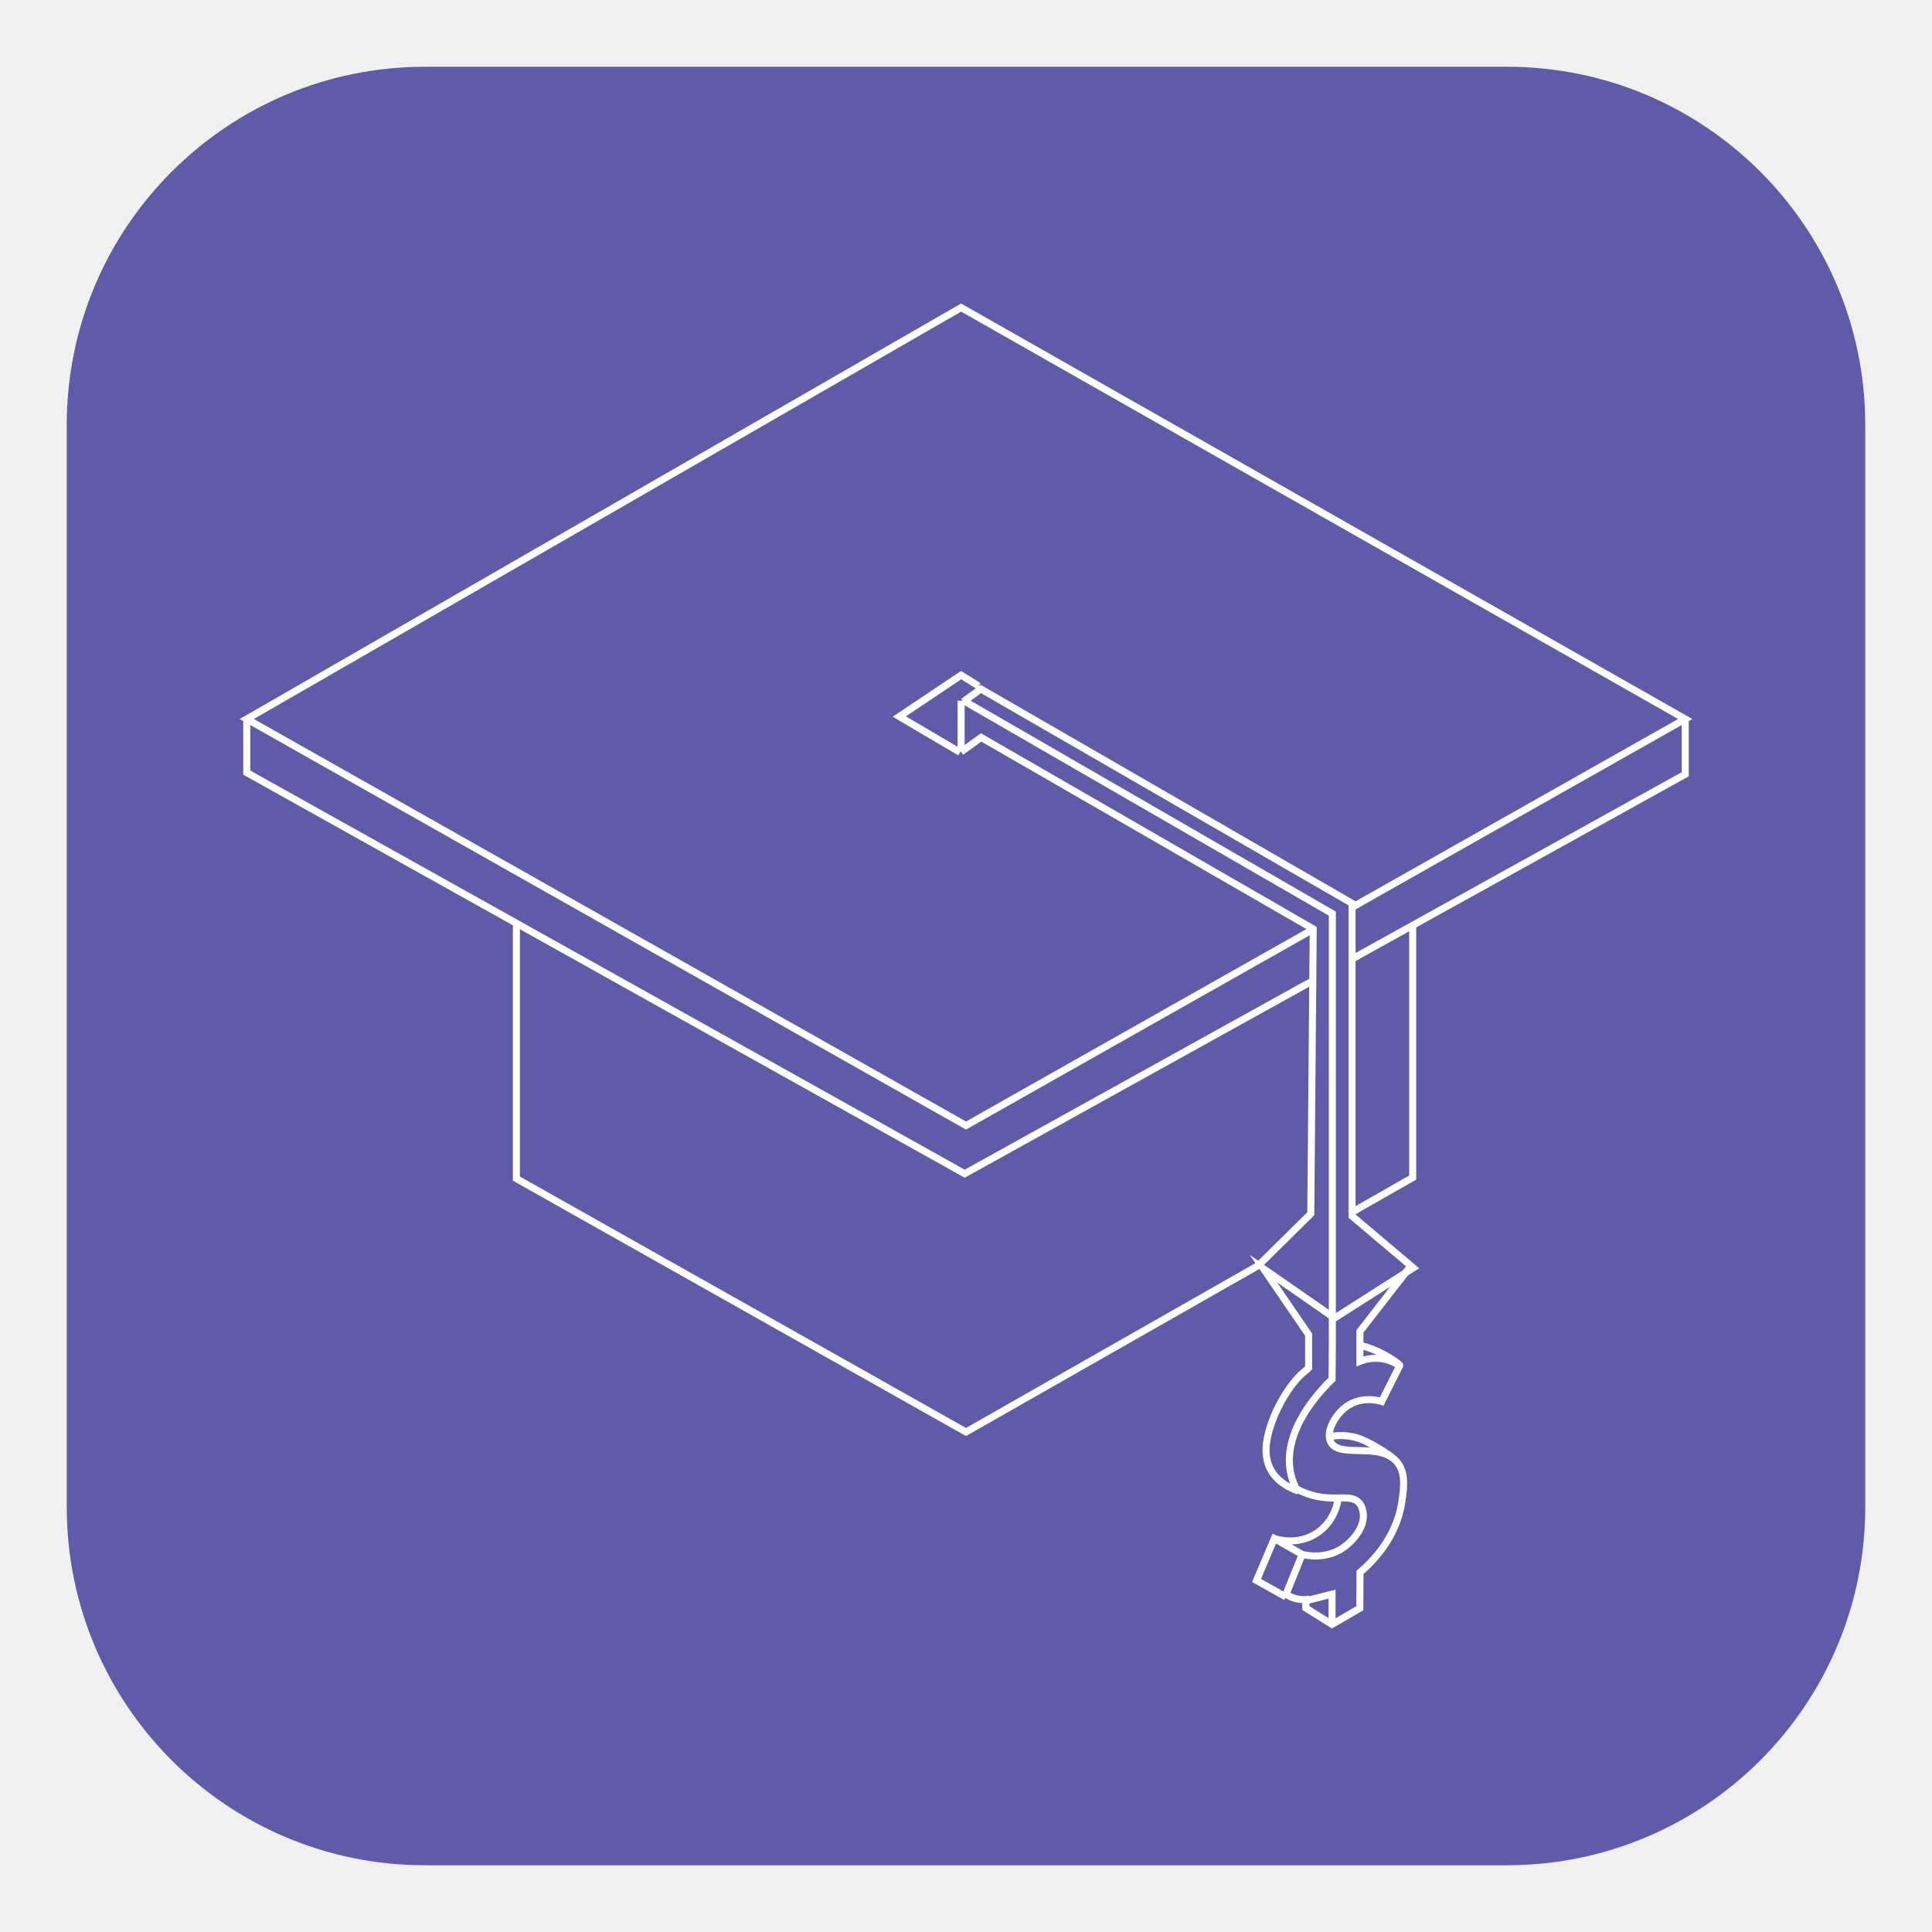
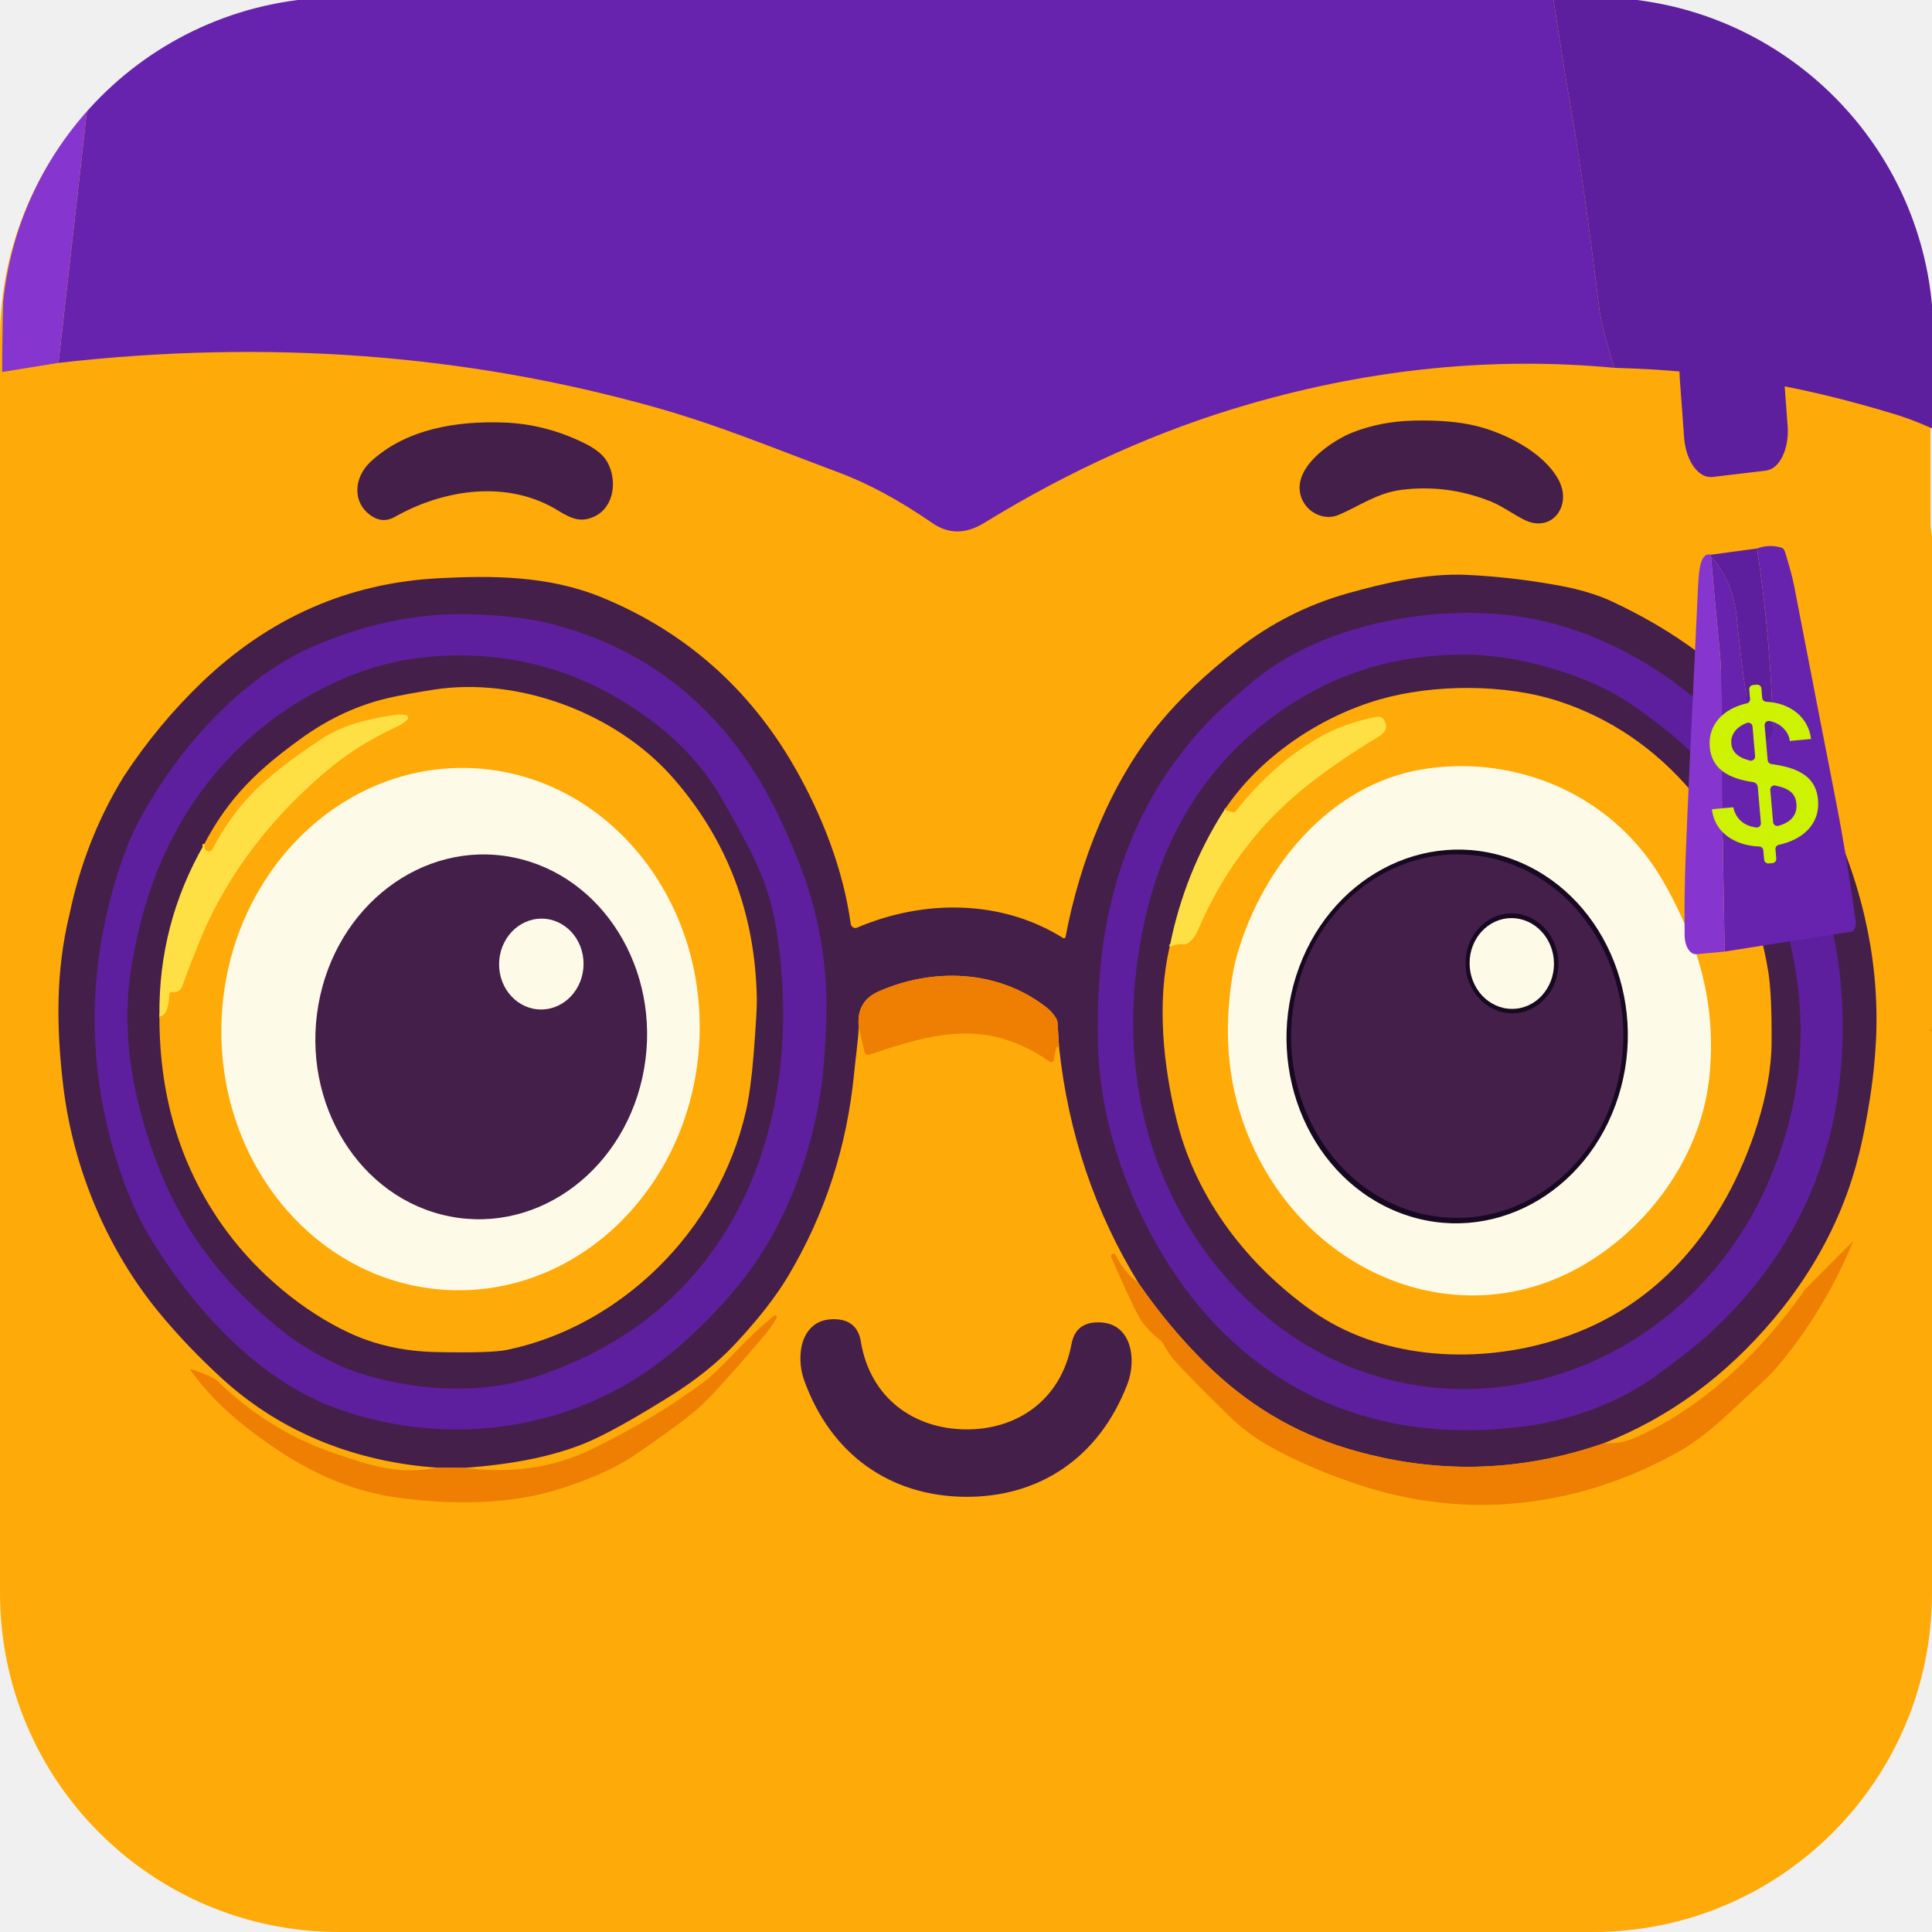
- <svg xmlns="http://www.w3.org/2000/svg" id="Layer_4" version="1.1" viewBox="0 0 1100 1100">
+ <svg xmlns="http://www.w3.org/2000/svg" id="Layer_1" version="1.1" viewBox="0 0 1024 1024">
  <defs>
    <style>
-       .st0 {
+       .st0, .st1 {
        fill: none;
-         stroke: #fff;
-         stroke-miterlimit: 10;
-         stroke-width: 4px;
+       }
+ 
+       .st2 {
+         fill: #5d1f9e;
+       }
+ 
+       .st3 {
+         fill: #feaa08;
+       }
+ 
+       .st4 {
+         fill: #cdf202;
+       }
+ 
+       .st5 {
+         fill: #8636cf;
+       }
+ 
+       .st6 {
+         fill: #6723ae;
+       }
+ 
+       .st7 {
+         fill: #441f49;
+       }
+ 
+       .st8 {
+         fill: #180922;
      }

      .st1 {
-         fill: #5f5ba8;
+         stroke: #fec527;
+         stroke-width: 2px;
+       }
+ 
+       .st9 {
+         fill: #fee045;
+       }
+ 
+       .st10 {
+         fill: #ee7f02;
+       }
+ 
+       .st11 {
+         fill: #fefae8;
+       }
+ 
+       .st12 {
+         clip-path: url(#clippath);
      }
    </style>
+     <clipPath id="clippath">
+       <path class="st0" d="M1024.03,275.63v-113.62C1015.8,70.4,938.83-1.4,845.08-1.4H180.46C81.22-1.4.77,79.05.77,178.29v664.62c0,99.24,80.45,179.69,179.69,179.69h664.62c99.24,0,179.69-80.45,179.69-179.69V282.82c-.48-2.36-.74-4.77-.74-7.19Z" />
+     </clipPath>
  </defs>
-   <path class="st1" d="M1062,858c0,112.67-91.33,204-204,204H242c-112.67,0-204-91.33-204-204V242c0-112.67,91.33-204,204-204h616c112.67,0,204,91.33,204,204" />
+   <path class="st3" d="M1023.26,277.03v-113.62C1015.03,71.8,938.06,0,844.31,0H179.69C80.45,0,0,80.45,0,179.69v664.62c0,99.24,80.45,179.69,179.69,179.69h664.62c99.24,0,179.69-80.45,179.69-179.69V284.22c-.48-2.36-.74-4.77-.74-7.19Z" />
  <g>
-     <path class="st0" d="M743.61,531.39" />
-     <path class="st0" d="M775.45,513.39" />
-     <path class="st0" d="M746.6,529.61l-2.99,1.78-193.61,109.44-409.5-231.46c135.57-78.08,271.15-156.16,406.72-234.25l412.28,234.25-184.05,104.03-5.64,3.28" />
-     <polyline class="st0" points="959.5 409.36 959.5 440.83 775.45 542.86 769.69 546.13" />
-     <polyline class="st0" points="140.5 409.36 140.5 439.89 549.26 668.25 743.59 560.52 747.07 558.67" />
-     <polyline class="st0" points="774.18 687.65 804.33 670.48 804.33 526.85" />
-     <path class="st0" d="M774.18,687.65" />
-     <path class="st0" d="M716.43,720.54" />
-     <polyline class="st0" points="546.63 428.34 512.02 407.97 547.22 384.39 557.2 390.6" />
-     <line class="st0" x1="774.18" y1="687.65" x2="768.55" y2="691.06" />
-     <path class="st0" d="M548.33,398.77l210.24,121.41v228.93s0,16.64,0,16.64l-.15,19.57c-1.04.92-1.52,1.42-2.45,2.38-16.9,17.44-28.25,39.9-17.92,59.98,5.89,3.09,10.84,4.23,14.08,4.72,10.36,1.56,17.43-1.38,21.62,3.19,1.61,1.76,2.01,3.77,2.27,5.05,1.67,8.4-5.72,16.75-11.33,20.6-9.9,6.8-21.11,4.31-23.31,3.77l-9.16,22.64c.95.66,2.19,1.38,3.73,1.96,3.06,1.16,5.8,1.19,7.49,1.07l.04,4.86,14.91,9.33,15.84-9.21.09-20.42c6.77-5.74,20.82-19.48,23.84-40.27,1.12-7.74,2.37-16.31-2.66-22.44-9.77-11.93-32.78-1.85-37.81-11.45-2.92-5.57,2.02-14.39,7.32-19,9.33-8.11,21.15-4.32,21.67-4.14l10.3-20.51" />
-     <line class="st0" x1="547.22" y1="428.09" x2="547.22" y2="398.92" />
-     <polyline class="st0" points="294 525.64 294 671.04 550 815.32 716.43 720.54 746.31 691.06 747.7 528.9 558.64 419.87 547.22 428.09" />
-     <path class="st0" d="M548.47,399.47l9.98-7.2,211.35,122.05v178.07l34.87,29.48-44.85,28.58-40.46-28.11,25.71,37.54v18.85c-.44.41-.95,1.11-1.76,1.71-7.75,5.78-18.06,21.68-21.55,37.34-4.84,21.75,10.64,28.66,17.53,31.23" />
-     <path class="st0" d="M774.27,765.9c2.34.59,5.68,1.59,9.5,3.27,7.84,3.45,13.43,7.89,13.21,8.27-.2.33-4.45-3.23-10.93-3.94-5.45-.6-9.72.76-11.78,1.57v-17.01c9.72-12.5,19.44-25.01,29.16-37.51" />
-     <path class="st0" d="M757.35,817.93c2.84-.55,8.6-1.27,15.4.76,6.56,1.95,17.67,9.13,19.76,11.1" />
-     <polyline class="st0" points="741.38 885.02 725.55 875.98 715.43 899.85 732.14 909.22" />
-     <path class="st0" d="M725.55,875.98c1.39.47,13.28,4.24,24.35-3.19,10.12-6.8,11.75-17.74,11.97-19.42" />
-     <polyline class="st0" points="744.63 911.12 758.41 907.62 758.41 923.63" />
+     <path id="R_Eyebrow" class="st7" d="M782.08,225.68c14.76,3.54,35.89,13.56,44.04,28.75,7.14,13.36-3.17,27.53-17.05,21.62-5.08-2.17-12.51-7.68-18.76-10.19-15.43-6.22-31.3-8.29-47.6-6.22-12.83,1.62-22.41,8.73-33.25,13.28-9.58,4.06-21.24-3.91-20.62-15.3.7-12.91,18.06-24.4,27.81-28.31,9.89-3.95,20.68-6.06,32.43-6.38,13.01-.32,24,.59,33,2.75h0Z" />
+     <path id="L_Eyebrow" class="st7" d="M196.93,273.49c-10.53-7.01-9.37-20.56-.49-28.77,18.89-17.52,45.8-21.69,70.82-20.76,14.53.54,28.62,4.15,42.31,10.85,6.1,3,10.18,6.31,12.23,9.93,5.45,9.54,3.85,23.8-6.46,28.87-7.04,3.47-12.21,1.55-19.34-2.88-26.55-16.48-60.26-11.71-86.76,3.25-4.18,2.36-8.28,2.19-12.31-.49h0Z" />
+     <g id="Eye_x2F_Glasses">
+       <g id="Glasses">
+         <path class="st7" d="M994.4,549.66c-.46,9.94-1.57,23.15-4.27,38.5-2.15,12.2-5.44,31.08-14.28,52.47-8.58,20.79-20.47,40.22-35.65,58.3-25.55,30.43-55.6,52.43-90.12,66.01h0c-44.9,15.63-90.19,16.59-135.83,2.87-28.47-8.54-53.58-23.63-75.34-45.2-12.97-12.85-24.74-26.98-35.33-42.32-23.22-37.75-37.29-79.41-42.22-124.9l-.84-13.45c-.05-.7-.26-1.37-.6-1.97-1.41-2.39-3.18-4.41-5.29-6.06-25.9-20.13-60.23-21.03-88.84-8.47-8.07,3.54-11.6,9.84-10.62,18.9-.45,8.18-1.86,18.04-2.45,24.28-3.76,39.06-15.44,75.02-35.06,107.85-6.47,10.85-15.83,22.8-28.06,35.9-9.27,9.91-20.89,19.22-34.87,27.93-19.89,12.39-34.79,20.61-44.71,24.66-16.95,6.91-38.29,11.25-64.05,13.04l-14.38-.13c-41.57-2.85-81.57-17.8-113.38-46.76-12.75-11.6-24.14-23.54-34.22-35.83-26.95-32.86-45.24-75.48-50.51-120.07-3.62-30.43-3.97-60.63,3.33-90.45,5.5-26.54,15.1-50.94,28.79-73.21,12.05-18.35,25.82-34.96,41.32-49.85,35.85-34.38,77.76-52.78,125.77-55.23,27.74-1.41,57.85-1.55,86.42,10.21,43.29,17.82,77.87,47.69,102.14,90.11,14.21,24.86,25.62,53.63,29.63,82.79.21,1.47,1.48,2.49,2.84,2.26.19-.02.37-.07.56-.17,34.79-14.87,76.08-15.24,109.22,5.52.39.25.9.12,1.13-.3.05-.1.09-.2.12-.3,7.76-40.79,24.13-82.27,50.12-113.62,10.68-12.89,24.28-25.79,40.82-38.72,17.64-13.8,37.14-23.7,58.52-29.74,19.53-5.5,42.17-10.8,63.25-9.81,16.01.76,32.13,2.61,48.3,5.55,11.42,2.07,21.07,4.96,28.94,8.68,27.42,12.93,52.58,29.45,73.65,52.61,5.28,5.8,19.15,21.22,32.58,44.63,17.22,30.01,25.05,57.81,28.9,76.79,1.9,9.36,3.49,20.07,4.26,31.93.58,8.91.61,17.2.31,24.75Z" />
+         <path class="st2" d="M623.45,676.33c-23.88-35.09-40.8-80.06-41.56-124.35-.38-21.47.87-40.68,3.74-57.68,7.75-45.83,27.16-84.22,58.18-115.25,1.82-1.83,7.71-7.07,17.65-15.73,33.54-29.15,84.01-40.26,126.65-38.23,21.79,1.04,42.93,6.22,63.43,15.58,44.7,20.38,78.74,54.57,102.13,102.69,14.63,30.1,22.1,60.2,22.91,94.5,1.62,68.05-22,124.54-70.94,169.36-4.68,4.3-13.21,11.06-25.6,20.35-21.12,15.83-47.38,25.15-71.37,28.33-33.9,4.51-66.89,2.29-98.85-9.75-35.11-13.22-64.81-38.15-86.37-69.82Z" />
+         <path class="st2" d="M76.17,430.44c21.35-37.59,53.87-72.77,91.77-88.7,26.79-11.26,54.42-17.23,83.64-16.12,15.81.59,28.7,2.12,38.71,4.57,49.64,12.22,87.74,41.11,114.29,86.77,6.57,11.31,13.05,25.2,19.44,41.66,8.55,22.04,13.2,44.88,13.91,68.49.28,9.62-.09,21.34-1.14,35.17-2.72,35.9-14.46,72.27-32.5,100.99-10.58,16.84-25.24,33.51-43.96,50-50.58,44.58-120.19,55.29-181.39,33.44-40.4-14.43-74.15-50.21-98.02-88.49-6.8-10.93-12.54-23.38-17.24-37.36-19.02-56.75-17.96-113.64,3.1-170.64,2.29-6.18,5.41-12.78,9.39-19.78h0Z" />
+         <path class="st7" d="M346.85,383.14c13.23,10.07,24.13,21.84,32.74,35.24,3.1,4.83,8.59,14.61,16.47,29.37,7.52,14.06,12.72,28,15.41,44.78,11.18,69.48-2.8,142.84-52.18,192.15-19.94,19.92-44.86,34.86-74.75,44.82-30.18,10.04-64.87,7.65-94.57-1.91-11.88-3.85-28.16-12.6-39.14-21.23-32.15-25.32-55.07-54.47-69.36-94.6-9.93-27.78-16.06-57.7-13.29-87.77.92-10.26,3.14-22.29,6.65-36.07,14.9-58.76,52.38-103.63,104.48-127.05,16.83-7.59,34.34-11.94,52.55-13.1,42.24-2.72,80.57,9.07,115,35.36h0Z" />
+         <path class="st7" d="M936.41,628.44c-40.77,91.51-144.03,132.67-229.63,92.18-50.89-24.06-89.81-75.02-101.79-134.44-6.36-31.54-5.82-64.2,1.65-98.03,11.09-50.28,36.93-88.53,77.54-114.84,28.9-18.72,61.44-27.46,97.62-26.2,22.53.77,51.6,8.82,71.47,19.38,9.27,4.92,20.29,12.64,33.08,23.16,28.57,23.53,45.98,56.44,57.58,92.61,16.05,50.12,13.56,98.83-7.51,146.18h0Z" />
+         <path class="st10" d="M561.36,555.4c-1.14-1.97-2.04.1-2.73,6.26-.09.85-.81,1.45-1.6,1.35-.21-.02-.42-.1-.6-.22-32.8-22.93-60.69-15.72-95.66-3.77-1.07.37-2.2-.25-2.55-1.4,0-.05-.02-.07-.02-.12l-3.04-13.15c-.98-9.05,2.55-15.36,10.62-18.9,28.61-12.55,62.94-11.66,88.84,8.47,2.11,1.65,3.87,3.66,5.29,6.06.35.6.56,1.27.6,1.97l.84,13.45h0Z" />
+         <path class="st10" d="M1022.5,545.52c.55-.22,1.18.07,1.42.67.05.12.07.27.07.42" />
+         <path class="st10" d="M982.35,657.66c-10.85,26.12-25.07,49.26-42.64,69.38-1.29,1.48-9.27,9.01-23.95,22.58-9.54,8.84-18.19,15.42-25.98,19.78-52.41,29.34-110.81,36.46-167.5,18.24-17.9-5.73-34.07-12.61-48.57-20.61-8.24-4.54-15.71-10.11-22.46-16.73-14.17-13.87-23.88-23.74-29.13-29.63-1.42-1.58-3.24-4.33-5.46-8.22-.47-.8-1.07-1.53-1.77-2.11-5.66-4.58-9.58-9.02-11.77-13.37-3.99-7.86-8.7-18.13-14.18-30.78-.23-.53,0-1.15.49-1.4h.05l.6-.25c.39-.18.84,0,1.05.4,3.12,6.22,7.27,11.34,12.46,15.38v-.02c10.59,15.34,22.36,29.47,35.33,42.32,21.76,21.57,46.86,36.66,75.34,45.2,45.64,13.72,90.93,12.76,135.83-2.87,5.89.23,11.11-.63,15.66-2.57,36.03-15.37,68.58-46.6,90.88-78.87" />
+         <path class="st10" d="M231.59,777.88l14.38.13c25.26,3.18,47.95-.18,68.04-10.09,21.67-10.66,41.07-21.9,60.05-36.22,3.13-2.34,8.99-8.05,17.61-17.13,5.49-5.76,11.69-11.49,18.61-17.24.37-.33.91-.25,1.21.15.21.3.25.73.07,1.08-1.75,3.19-3.86,6.26-6.33,9.15-16.65,19.52-27.75,31.87-33.33,37.06-6.05,5.62-18.01,14.54-35.91,26.71-8.98,6.1-21.21,11.73-36.72,16.88-28.82,9.59-59.94,9.29-88.91,5.35-20.51-2.8-40.77-10.65-60.74-23.59-21.92-14.19-38.1-28.82-48.59-43.85-.11-.15-.09-.38.07-.5.09-.08.19-.1.28-.05,7.49,2.47,12.17,4.6,14.04,6.42,17.97,17.42,38.46,30.1,61.52,38.04,20.61,7.11,35.27,11.58,54.64,7.72h0Z" />
+       </g>
+       <g id="Left_Eye">
+         <path class="st1" d="M84.5,538.59c3.08.17,4.81-3.71,5.22-11.62.03-.7.57-1.22,1.22-1.2h.05c2.94.27,4.83-.8,5.66-3.19,2.53-7.17,5.74-15.49,9.63-24.95,14.82-36.03,40.13-67.35,69.84-91.54,9.69-7.9,20.99-14.83,33.92-20.82,2.36-1.11,4.31-2.4,5.87-3.91.51-.52.54-1.39.06-1.93-.18-.22-.44-.35-.71-.4-2.24-.37-4.29-.4-6.11-.1-13.96,2.33-26.72,4.78-39.27,13.12-14.47,9.61-25.58,18.13-33.3,25.59-9.49,9.2-17.48,19.99-23.91,32.37-.59,1.17-1.98,1.59-3.06.97-.41-.25-.73-.62-.94-1.07-.25-.57-.38-1.44-.39-2.56" vector-effect="non-scaling-stroke" />
+         <path class="st3" d="M84.5,538.59c3.08.17,4.81-3.71,5.22-11.62.03-.7.57-1.22,1.22-1.2h.05c2.94.27,4.83-.8,5.66-3.19,2.53-7.17,5.74-15.49,9.63-24.95,14.82-36.03,40.13-67.35,69.84-91.54,9.69-7.9,20.99-14.83,33.92-20.82,2.36-1.11,4.31-2.4,5.87-3.91.51-.52.54-1.39.06-1.93-.18-.22-.44-.35-.71-.4-2.24-.37-4.29-.4-6.11-.1-13.96,2.33-26.72,4.78-39.27,13.12-14.47,9.61-25.58,18.13-33.3,25.59-9.49,9.2-17.48,19.99-23.91,32.37-.59,1.17-1.98,1.59-3.06.97-.41-.25-.73-.62-.94-1.07-.25-.57-.38-1.44-.39-2.56,13.15-25.08,28.85-39.7,51.38-55.98,14.7-10.62,30.2-17.77,46.47-21.48,5.82-1.34,13.73-2.79,23.68-4.35,44.03-6.9,96.32,11.8,127.01,46.86,28.75,32.89,43.54,71.89,44.31,117.03.08,4.46-.51,14.46-1.74,30-.99,12.21-2.34,22.08-4.06,29.65-14.68,64.26-67.12,114.04-126.55,126.38-5.75,1.18-18.37,1.58-37.84,1.16-16.89-.38-32.24-3.8-46.03-10.26-24.18-11.31-47.83-30.95-64.55-53.5-24.08-32.47-36.01-70.58-35.85-114.29h0Z" />
+         <path class="st9" d="M84.5,538.59c-.39-32.66,7.55-63.06,23.77-91.23-.01,1.12.14,1.99.39,2.56.54,1.19,1.9,1.69,3.02,1.12.42-.22.77-.57.98-1.02,6.43-12.38,14.42-23.18,23.91-32.37,7.72-7.46,18.83-15.98,33.3-25.59,12.56-8.34,25.32-10.79,39.27-13.12,1.83-.3,3.88-.27,6.11.1.69.12,1.15.82,1.03,1.56-.05.3-.19.57-.38.77-1.56,1.51-3.51,2.8-5.87,3.91-12.93,5.99-24.23,12.92-33.92,20.82-29.71,24.19-55.02,55.52-69.84,91.54-3.89,9.46-7.1,17.77-9.63,24.95-.84,2.39-2.72,3.46-5.66,3.19-.65-.05-1.21.45-1.26,1.15v.05c-.41,7.9-2.14,11.79-5.22,11.62h0Z" />
+         <path class="st11" d="M250.32,407.14c69.7,3.15,123.61,67.3,120.41,143.55-3.21,76.53-62.74,136.24-132.91,133.05-70.16-3.19-124.01-67.98-120.33-144.47,3.67-76.21,63.14-135.27,132.83-132.13h0Z" />
+         <path class="st7" d="M271.65,454.37c47.58,9.29,78.82,59.33,69.78,111.87h0c-9.09,52.67-55.24,87.87-103.03,78.49-47.77-9.37-78.91-59.71-69.63-112.3h0c9.28-52.45,55.32-87.35,102.88-78.07Z" />
+         <path class="st11" d="M287.04,486.9c12.36,0,22.32,10.77,22.26,24.06-.06,13.3-10.14,24.09-22.51,24.09s-22.34-10.79-22.26-24.09,10.16-24.06,22.51-24.06Z" />
+       </g>
+       <g id="Right_Eye">
+         <path class="st1" d="M619.95,501.72c2.61-1.12,5.13-1.54,7.57-1.27.72.07,1.43-.12,2.04-.55,2.33-1.64,4.11-3.93,5.35-6.84,13.03-30.73,32.18-56.17,57.48-76.38,10.57-8.45,23.43-17.27,38.6-26.48,3.54-2.15,4.48-4.9,2.8-8.24-.72-1.46-2.23-2.28-3.75-2-11.41,2.08-21.55,5.64-30.39,10.69-16.63,9.48-31.45,22.54-44.45,39.13-.51.64-1.31.92-2.05.69l-4.23-1.12" vector-effect="non-scaling-stroke" />
+         <path class="st3" d="M619.95,501.72c2.61-1.12,5.13-1.54,7.57-1.27.72.07,1.43-.12,2.04-.55,2.33-1.64,4.11-3.93,5.35-6.84,13.03-30.73,32.18-56.17,57.48-76.38,10.57-8.45,23.43-17.27,38.6-26.48,3.54-2.15,4.48-4.9,2.8-8.24-.72-1.46-2.23-2.28-3.75-2-11.41,2.08-21.55,5.64-30.39,10.69-16.63,9.48-31.45,22.54-44.45,39.13-.51.64-1.31.92-2.05.69l-4.23-1.12c19.24-28.77,51.25-49.67,82.29-58.62,28.17-8.11,66.48-8.56,95.66,1.16,27.18,9.08,50.39,24.95,69.69,47.62,10.11,11.88,18.8,26.91,26.07,45.07,7.28,18.14,12.14,34.99,14.61,50.55,1.28,8.02,1.87,20.58,1.74,37.69-.19,27.14-11.46,59.04-23.6,81.1-21.96,39.79-53.43,65.61-94.4,77.37-40.75,11.72-89.7,8.93-125.85-16.71-33.26-23.63-60.72-58.25-71.27-100.07-7.35-29.23-10.85-63.38-3.89-92.77h0Z" />
+         <path class="st9" d="M619.95,501.72c5.28-26.44,14.94-50.56,28.95-72.37l4.23,1.12c.74.22,1.55-.05,2.05-.69,13-16.59,27.82-29.64,44.45-39.13,8.84-5.05,18.98-8.61,30.39-10.69,1.52-.27,3.03.54,3.75,2,1.68,3.34.75,6.09-2.8,8.24-15.17,9.21-28.04,18.03-38.6,26.48-25.29,20.21-44.45,45.66-57.48,76.38-1.24,2.91-3.02,5.2-5.35,6.84-.6.42-1.32.62-2.04.55-2.43-.27-4.95.15-7.57,1.27h0Z" />
+         <path class="st11" d="M905.85,571.95c-5.05,44.4-35.99,83.23-73.12,102.07-59.14,29.96-129.11,4.37-162.81-54.92-14.63-25.79-20.86-53.97-18.7-84.58.85-11.69,2.37-21.3,4.57-28.85,13.84-47.37,49.75-89.6,97.24-97.77,44.82-7.7,92.9,9,121.39,48.25,6.39,8.82,12.73,20.37,19.01,34.72,11.48,26.16,15.58,53.5,12.43,81.08h0Z" />
+         <path class="st8" d="M802.03,455.58c47.09,17.56,72.1,73.71,55.77,125.49h0c-16.37,51.91-68.02,79.71-115.3,61.98-47.24-17.71-72.06-74.12-55.5-125.87,16.52-51.62,67.98-79.15,115.04-61.6Z" />
+         <path class="st7" d="M793.43,455.58c47.12,12.59,76,64.62,64.44,116.27-11.59,51.81-59.36,83.58-106.68,70.87-47.29-12.7-76.03-65-64.25-116.67,11.76-51.57,59.4-83.06,106.49-70.47Z" />
+         <path class="st8" d="M825.98,510.58c.11,14.62-10.84,26.49-24.43,26.49s-24.7-11.86-24.78-26.49c-.09-14.61,10.85-26.45,24.43-26.45h0c13.58,0,24.68,11.84,24.78,26.45h0Z" />
+         <path class="st11" d="M801.12,486.62c12.34,0,22.43,10.76,22.52,24.04s-9.85,24.07-22.2,24.07-22.44-10.78-22.52-24.07c-.08-13.28,9.86-24.04,22.2-24.04Z" />
+       </g>
+     </g>
+     <path id="Mouth" class="st7" d="M511.62,757.61c27.11.33,50.68-15.24,56.31-45.25,1.53-8.14,6.73-11.96,15.62-11.44,16.16.95,19.06,19.51,13.94,32.84-15.1,39.12-46.95,60.03-86.25,59.58-39.27-.48-70.69-22.12-84.97-61.62-4.83-13.43-1.55-31.91,14.61-32.49,8.91-.33,14.02,3.62,15.37,11.81,5,30.11,28.24,46.26,55.37,46.56h0Z" />
+   </g>
+   <g>
+     <g>
+       <path class="st2" d="M907.67,252.81c-7.39.86-14.15-8.48-15.05-20.86h0l-2.27-30.85c-1.57-21.4,5.84-39.57,16.49-40.58l16.61-1.57c10.5-.96,20.22,15.37,21.77,36.45l2.26,30.38c.88,12.2-4.25,22.8-11.5,23.64h0l-28.3,3.39h0Z" />
+       <path class="st2" d="M931.28,290.7c4.71,31.11,7.5,62.51,8.42,94.26.03.86-.06,1.69-.26,2.5-.86,3.45-3.06,5.45-6.59,6.04-1.78.26-3.45-1.62-3.96-4.49-3.47-19.47-6.25-39.79-8.29-60.87-1.3-13.38-5.85-24.4-13.73-33.1-.02-.34-.1-.68-.15-1.02l24.55-3.32h0Z" />
+       <path class="st6" d="M914.1,504.39c-.56-29.18-.99-58.31-1.3-87.47-.21-19.46.7-52.35-1.69-75.96-1.55-15.39-2.95-30.67-4.23-45.92,7.88,8.7,12.43,19.71,13.73,33.1,2.03,21.08,4.82,41.4,8.29,60.87.51,2.87,2.18,4.79,3.96,4.49,3.53-.59,5.72-2.59,6.59-6.04.2-.81.3-1.64.26-2.5-.92-31.75-3.71-63.15-8.42-94.26,4.34-1.58,8.65-1.73,12.94-.42.8.21,1.5,1.07,1.89,2.31,2.38,7.74,3.98,13.65,4.77,17.75,7.89,40.89,15.37,79.45,22.46,115.66,3.59,18.32,6.99,39.08,10.21,62.25.34,2.47-.54,4.93-1.98,5.48l-.37.06-67.09,10.55v.04Z" />
+       <path class="st5" d="M906.73,294.01c.05.34.1.68.15,1.02,1.28,15.25,2.69,30.53,4.23,45.92,2.39,23.61,1.48,56.5,1.69,75.96.3,29.17.74,58.3,1.3,87.47l-14.95,1.37c-3.21.29-6-3.79-6.23-9.14l-.03-.48c-.17-14.05,0-27.76.51-41.12,1-26.12,3.16-73.15,6.45-140.82.42-8.31.51-21.85,6.87-20.19h.03Z" />
+     </g>
+     <path class="st4" d="M934.59,450.69c-.1-1.1-1-1.97-2.1-2.01-13.04-.51-23.66-7.36-25.16-19.72v-.05s11.35-1.05,11.35-1.05v.11c1.33,5.58,5.07,9.68,12.16,10.61,1.4.18,2.61-.99,2.48-2.39l-1.67-19.08c-.11-1.29-1.09-2.35-2.37-2.56-14.09-2.01-22.12-7.58-23.08-18.61v-.11c-1.02-11.6,7.11-20.26,19.66-23.03,1.03-.23,1.81-1.29,1.71-2.34l-.44-5c-.11-1.22.79-2.29,2.01-2.39l2.04-.18c1.22-.11,2.29.79,2.39,2.01l.44,5.01c.09,1.05,1.03,1.95,2.08,2.01,12.7.64,22.32,8.05,23.81,19.71v.05s-11.29,1.04-11.29,1.04c0-.03,0-.06,0-.11-.3-3.18-2.27-5.42-3.05-6.28-2.02-2.24-4.64-3.55-7.65-4.17-1.43-.29-2.74.91-2.61,2.37l1.61,18.42c.09,1.01.86,1.84,1.87,1.99l.79.12c14.65,2.07,23.03,7.28,24.04,18.86v.11c1.12,12.7-8.09,21.05-20.84,23.75-1.09.23-1.83,1.24-1.73,2.35l.43,4.93c.11,1.22-.79,2.29-2.01,2.39l-2.04.18c-1.22.11-2.29-.79-2.39-2.01l-.43-4.94ZM930.23,400.78l-1.38-15.72c-.13-1.45-1.6-2.39-2.97-1.88-5.85,2.16-8.63,6.44-8.25,10.78v.11c.38,4.27,3.21,7.39,9.88,9.06,1.46.36,2.84-.84,2.71-2.34ZM938.29,418.7l1.49,17.06c.12,1.38,1.46,2.3,2.8,1.94,7.24-1.97,10.02-6.35,9.56-11.55v-.11c-.45-5.05-3.2-8.04-11.19-9.7-1.45-.3-2.79.88-2.66,2.36Z" />
+   </g>
+   <g class="st12">
+     <g>
+       <g id="cap">
+         <path class="st2" d="M1024.4-15.45h-203.27c3.37,23.09,6.94,46.34,11.45,72.7,4.82,28.04,9.81,63.25,14.99,105.61.88,7.15,3.57,17.89,8.05,32.1h0c52.81,1.39,98.86,9.32,149.56,24.86,6.43,1.97,12.87,4.55,19.23,7.42V-15.45Z" />
+       </g>
+       <path class="st6" d="M832.58,57.25c-4.51-26.36-8.08-49.61-11.45-72.7H54.36c-7.59,68.61-15.38,137.86-23.35,207.78,111.29-12.66,216.1-4.44,315.09,23.23,34.23,9.55,62.09,21.29,98.15,34.75,15.82,5.88,32.44,14.86,49.89,26.91,8.6,5.97,17.83,5.92,27.6-.12,46.05-28.3,92.94-49.23,140.51-62.96,65.49-18.93,129.95-25.12,193.37-19.19-4.48-14.21-7.17-24.95-8.05-32.1-5.18-42.37-10.16-77.57-14.99-105.61Z" />
+       <path class="st5" d="M6.67-15.45l-.26,1.63c.24,1.81.37,3.62.37,5.41-.05,68.57-5.51,137-5.64,205.57l29.86-4.84c7.97-69.92,15.77-139.17,23.35-207.78H6.67Z" />
+     </g>
  </g>
</svg>
